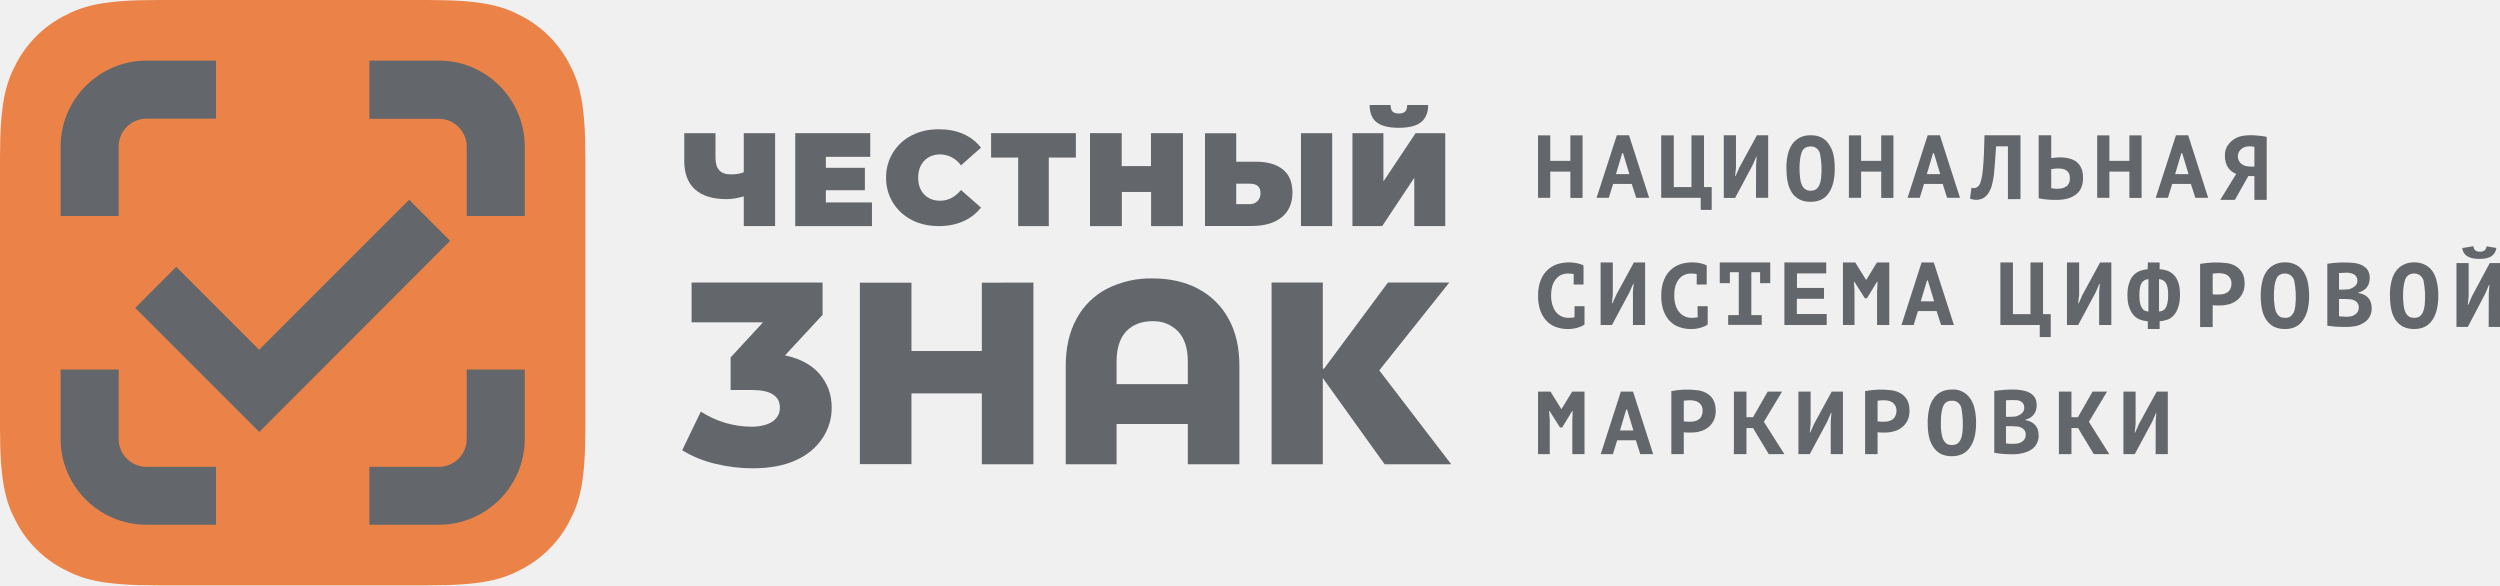
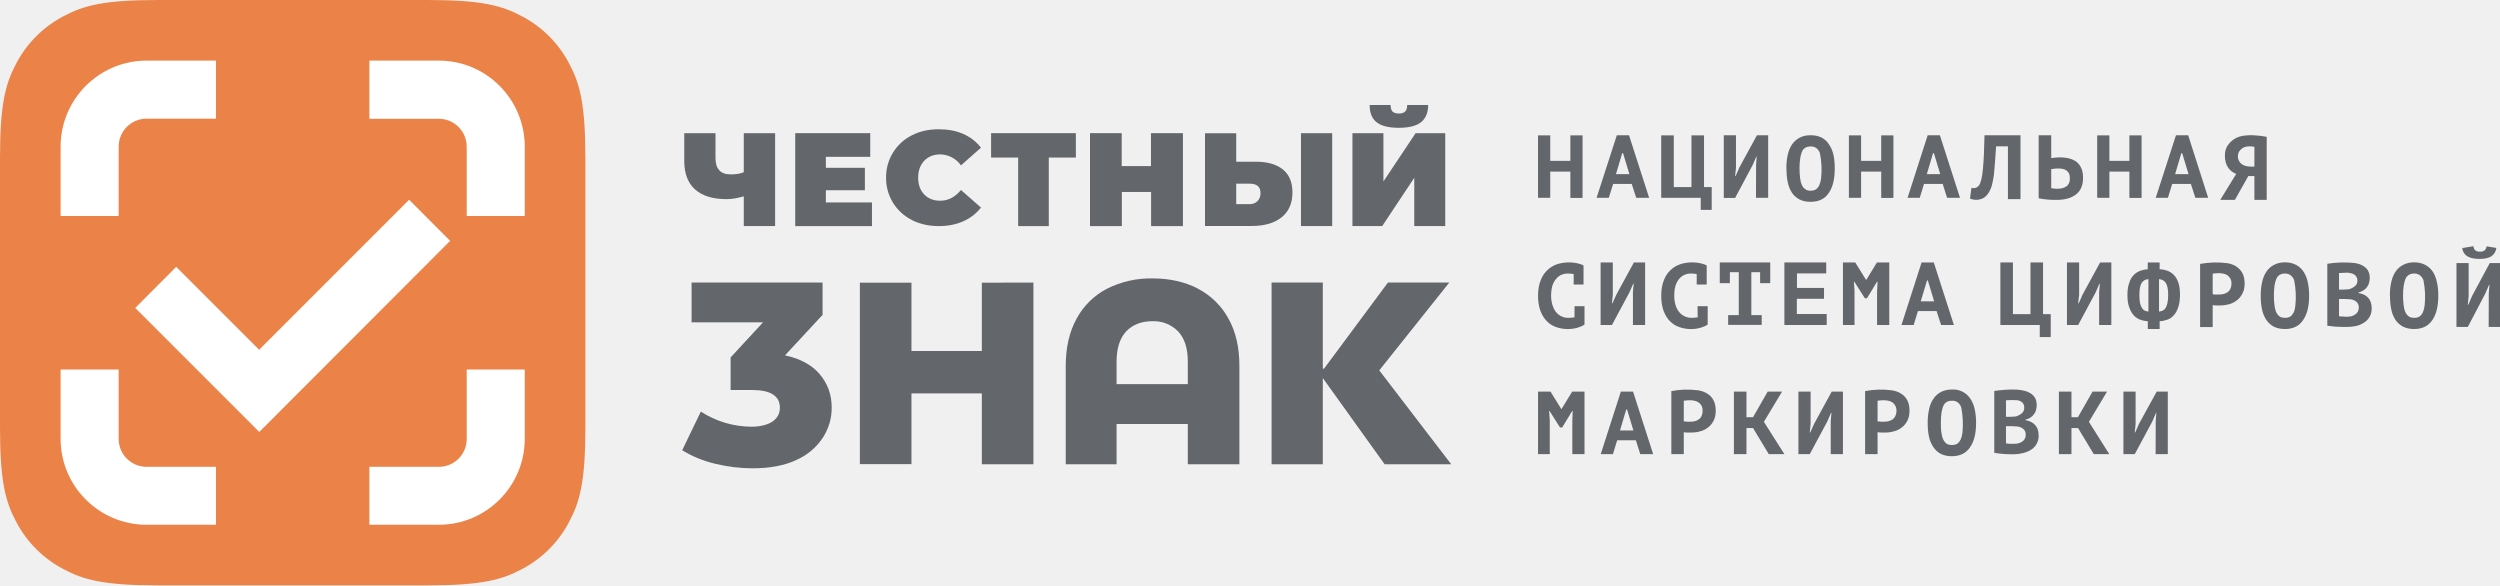
<svg xmlns="http://www.w3.org/2000/svg" xmlns:xlink="http://www.w3.org/1999/xlink" width="205" height="48" viewBox="0 0 205 48">
  <defs>
    <path id="w6hya" d="M102.94 20h22.12c4.5 0 6.13.47 7.77 1.35a9.17 9.17 0 0 1 3.82 3.82c.88 1.64 1.35 3.27 1.35 7.77v22.12c0 4.5-.47 6.13-1.35 7.77a9.17 9.17 0 0 1-3.82 3.82c-1.64.88-3.27 1.35-7.77 1.35h-22.12c-4.5 0-6.13-.47-7.77-1.35a9.17 9.17 0 0 1-3.82-3.82C90.47 61.2 90 59.56 90 55.06V32.94c0-4.5.47-6.13 1.35-7.77a9.17 9.17 0 0 1 3.82-3.82c1.64-.88 3.27-1.35 7.77-1.35z" />
    <path id="w6hyb" d="M218.77 34.07h-1.65v2.15h-1V31.1h1v2.09h1.65v-2.09h1v5.13h-1z" />
    <path id="w6hyc" d="M223.8 35.08h-1.52l-.36 1.14h-1l1.66-5.13h1l1.65 5.13h-1.06zm-1.29-.8h1.1l-.52-1.72h-.07z" />
    <path id="w6hyd" d="M230.36 37.21h-.9v-.99h-3.24V31.1h1.03v4.24h1.45v-4.24h1.03v4.24h.63z" />
    <path id="w6hye" d="M234 33.5l.05-.66h-.03l-.3.69-1.44 2.7h-.93v-5.14h1v2.66l-.07.69h.04l.31-.71 1.44-2.64h.92v5.13h-1z" />
    <path id="w6hyf" d="M236.48 33.82c0-.42.04-.8.12-1.15.08-.34.2-.62.37-.86.17-.23.37-.4.62-.53s.54-.19.88-.19c.36 0 .66.07.92.2.25.14.45.32.6.57.17.24.28.52.36.86.07.33.1.7.1 1.1 0 .86-.16 1.53-.49 2-.33.5-.83.73-1.5.73-.35 0-.66-.07-.91-.2a1.67 1.67 0 0 1-.62-.56 2.47 2.47 0 0 1-.34-.87c-.07-.33-.1-.7-.1-1.1m1.07 0c0 .26.02.5.04.71.02.22.06.42.13.58.06.16.15.29.27.38.12.1.27.15.47.15.17 0 .32-.04.43-.11.12-.08.21-.19.28-.34.07-.15.12-.33.15-.56a6.65 6.65 0 0 0-.1-2.08.9.9 0 0 0-.28-.4.74.74 0 0 0-.48-.14c-.35 0-.6.15-.72.45-.12.3-.19.76-.19 1.36" />
    <path id="w6hyg" d="M244.26 34.07h-1.65v2.15h-1V31.1h1v2.09h1.65v-2.09h1v5.13h-1z" />
    <path id="w6hyh" d="M249.3 35.08h-1.53l-.35 1.14h-1l1.65-5.13h1l1.65 5.13h-1.06zm-1.3-.8h1.1l-.52-1.72h-.07z" />
    <path id="w6hyi" d="M254.65 32h-.97a72.87 72.87 0 0 1-.18 2.35c-.05.31-.1.59-.16.82-.06.24-.15.43-.25.6-.14.23-.3.4-.49.49a1.27 1.27 0 0 1-1.06.02l.12-.88a.4.4 0 0 0 .08.02.57.57 0 0 0 .34-.05c.08-.04.16-.11.22-.2.07-.11.13-.28.18-.5.05-.21.09-.49.12-.82.03-.33.06-.73.08-1.18l.05-1.58h2.95v5.24h-1.03z" />
    <path id="w6hyj" d="M257.17 31.09h1.03v1.87a2.26 2.26 0 0 1 .3-.03l.22-.02a3.32 3.32 0 0 1 .9.07c.23.05.43.14.61.26.18.13.32.3.42.52.11.21.16.49.16.82 0 .6-.18 1.05-.56 1.35-.37.3-.9.46-1.6.46h-.28a6.88 6.88 0 0 1-1.2-.13zm1.54 4.39c.14 0 .27-.02.4-.05a.9.9 0 0 0 .32-.14c.1-.06.17-.15.22-.26.06-.11.08-.25.08-.4 0-.17-.02-.31-.08-.42a.66.66 0 0 0-.23-.25.83.83 0 0 0-.32-.12 2.46 2.46 0 0 0-.52-.02l-.15.02a1.44 1.44 0 0 0-.23.03v1.56a3.25 3.25 0 0 0 .51.05z" />
    <path id="w6hyk" d="M264.61 34.07h-1.64v2.15h-1V31.1h1v2.09h1.64v-2.09h1v5.13h-1z" />
    <path id="w6hyl" d="M269.65 35.08h-1.53l-.35 1.14h-1l1.66-5.13h1l1.64 5.13h-1.05zm-1.29-.8h1.1l-.52-1.72h-.07z" />
    <path id="w6hym" d="M275.87 36.39h-1.01v-1.95h-.5l-1.1 1.95h-1.2l1.31-2.13c-.11-.04-.22-.1-.34-.18a1.3 1.3 0 0 1-.3-.3 1.48 1.48 0 0 1-.21-.43 1.89 1.89 0 0 1-.08-.58c0-.33.07-.61.23-.84a1.83 1.83 0 0 1 1.17-.78 4.24 4.24 0 0 1 1.06-.05 6.72 6.72 0 0 1 .97.12zm-1.01-4.35a2.14 2.14 0 0 0-.38-.04c-.12 0-.24.01-.35.04a.71.71 0 0 0-.3.15.87.87 0 0 0-.23.25.8.8 0 0 0 .52 1.16c.15.04.3.06.44.06h.3z" />
    <path id="w6hyn" d="M219.11 45.11h.82v1.5c-.16.12-.36.2-.6.27a2.9 2.9 0 0 1-1.7-.05c-.29-.1-.55-.25-.77-.47-.22-.22-.4-.5-.54-.85-.13-.35-.2-.77-.2-1.26 0-.52.08-.95.23-1.3a2.17 2.17 0 0 1 1.38-1.3 3.28 3.28 0 0 1 1.62-.06c.2.05.37.1.5.18v1.56h-.81v-.86a2.87 2.87 0 0 0-.48-.04c-.2 0-.37.04-.54.11-.16.07-.3.19-.43.34-.13.15-.22.33-.3.56-.06.23-.1.5-.1.8 0 .28.04.53.1.75.07.22.16.41.28.57a1.26 1.26 0 0 0 1.07.5c.16 0 .32-.01.47-.04z" />
    <path id="w6hyo" d="M223.9 43.94l.06-.67h-.04l-.3.69-1.44 2.69h-.93v-5.13h1v2.66l-.07.69h.04l.32-.71 1.44-2.64h.92v5.13h-1z" />
    <path id="w6hyp" d="M229.2 45.11h.83v1.5c-.16.12-.36.2-.6.27a2.9 2.9 0 0 1-1.7-.05c-.3-.1-.55-.25-.77-.47-.23-.22-.4-.5-.54-.85-.13-.35-.2-.77-.2-1.26 0-.52.08-.95.23-1.3a2.16 2.16 0 0 1 1.38-1.3 3.27 3.27 0 0 1 1.62-.06c.2.05.37.1.5.18v1.56h-.82v-.86a2.9 2.9 0 0 0-.47-.04c-.2 0-.37.04-.54.11-.17.07-.31.19-.44.34a1.6 1.6 0 0 0-.29.56c-.07.23-.1.5-.1.8 0 .28.03.53.1.75.06.22.15.41.28.57a1.28 1.28 0 0 0 1.06.5c.17 0 .32-.01.48-.04z" />
    <path id="w6hyq" d="M231.71 45.84h.87v-3.52h-.73v.9h-.83v-1.7h4.14v1.7h-.83v-.9h-.72v3.52h.85v.8h-2.75z" />
    <path id="w6hyr" d="M236.32 41.52h3.43v.9h-2.4v1.19h2.22v.89h-2.23v1.25h2.45v.9h-3.47z" />
    <path id="w6hys" d="M243.92 43.91l.04-.8h-.05l-.82 1.35h-.17l-.86-1.35h-.04l.05.72v2.82h-.95v-5.13h1.01l.88 1.42h.03l.87-1.42h1.01v5.13h-1z" />
    <path id="w6hyt" d="M248.8 45.51h-1.53l-.35 1.14h-1l1.65-5.13h1l1.65 5.13h-1.05zm-1.3-.8h1.1l-.52-1.72h-.06z" />
    <path id="w6hyu" d="M258.16 47.64h-.9v-.99h-3.23v-5.13h1.03v4.24h1.44v-4.24h1.03v4.24h.63z" />
    <path id="w6hyv" d="M262.13 43.94l.06-.67h-.04l-.3.69-1.44 2.69h-.92v-5.13h1v2.66l-.08.69h.05l.31-.71 1.44-2.64h.92v5.13h-1z" />
    <path id="w6hyw" d="M266.12 41.52h.97v.56c.21 0 .41.05.61.11.2.07.38.18.54.34.16.15.28.36.38.63.09.26.14.6.14 1.01 0 .4-.05.74-.14 1-.09.28-.2.5-.36.67-.15.17-.32.3-.53.37-.2.07-.41.12-.64.13v.64h-.97v-.64a2.19 2.19 0 0 1-.64-.13c-.2-.08-.38-.2-.53-.37-.15-.17-.27-.4-.36-.66-.1-.27-.14-.6-.14-1s.05-.73.15-.99a1.47 1.47 0 0 1 .91-.99c.2-.07.4-.11.6-.12zm.05 1.37a.69.69 0 0 0-.57.33c-.11.2-.17.52-.17.97 0 .27.02.49.05.66.04.17.09.3.16.4.06.1.14.18.23.22.1.04.19.07.3.08zm.87 2.66c.1-.01.2-.04.3-.08.09-.04.17-.11.24-.21.06-.1.11-.24.15-.41.04-.17.06-.4.06-.66 0-.45-.06-.77-.18-.97a.7.7 0 0 0-.57-.33z" />
    <path id="w6hyx" d="M270.41 41.64a7.26 7.26 0 0 1 2.23-.06c.26.04.5.13.7.25.21.13.38.3.52.53.13.23.2.53.2.89 0 .32-.06.59-.18.82-.11.22-.26.4-.45.55-.2.15-.4.26-.65.33-.24.06-.5.1-.75.1h-.12a3.09 3.09 0 0 1-.47-.03v1.8h-1.03zm1.53.76a3.66 3.66 0 0 0-.5.04v1.69a.8.8 0 0 0 .09.01l.12.01h.23c.13 0 .27 0 .4-.03a.98.98 0 0 0 .35-.14c.1-.06.2-.16.25-.28.07-.12.1-.27.1-.47 0-.16-.03-.3-.1-.4a.74.74 0 0 0-.23-.26.91.91 0 0 0-.33-.13 1.94 1.94 0 0 0-.38-.04z" />
    <path id="w6hyy" d="M275.38 44.25a5 5 0 0 1 .12-1.15c.08-.34.2-.63.37-.86.16-.23.37-.41.62-.53.25-.13.54-.2.87-.2.37 0 .67.08.92.21.25.14.46.32.61.56.16.24.28.53.35.87.07.33.11.7.11 1.1 0 .85-.16 1.52-.5 2-.32.49-.82.73-1.49.73-.36 0-.66-.07-.92-.2a1.66 1.66 0 0 1-.61-.56 2.48 2.48 0 0 1-.35-.87c-.07-.33-.1-.7-.1-1.1m1.08 0c0 .25.01.5.04.71.02.22.06.41.12.58.07.16.16.29.27.38.12.1.28.14.47.14a.8.8 0 0 0 .44-.1c.11-.08.2-.19.28-.34.07-.15.12-.34.14-.56a6.89 6.89 0 0 0-.1-2.09.9.9 0 0 0-.28-.39.74.74 0 0 0-.48-.15c-.35 0-.59.16-.71.46-.13.3-.19.76-.19 1.36" />
    <path id="w6hyz" d="M284.27 43.17a1.06 1.06 0 0 1-.45.63c-.11.08-.26.14-.42.18v.05c.14.02.28.06.42.12a1.08 1.08 0 0 1 .58.62c.05.15.08.32.08.52a1.34 1.34 0 0 1-.62 1.16c-.2.13-.4.22-.65.28-.24.05-.49.08-.74.08h-.33a8.82 8.82 0 0 1-1.3-.1v-5.08a8.46 8.46 0 0 1 2.27-.06c.23.04.43.1.61.2s.33.22.44.39c.1.16.16.38.16.63 0 .13-.02.25-.05.38zm-2.14.58a5.32 5.32 0 0 0 .48-.03c.19-.05.35-.14.5-.26.13-.11.2-.27.2-.46a.59.59 0 0 0-.08-.3.57.57 0 0 0-.2-.2.88.88 0 0 0-.28-.1c-.1-.03-.22-.04-.33-.04a8.51 8.51 0 0 0-.62.03v1.36zm.69 2.18a.95.95 0 0 0 .3-.14.64.64 0 0 0 .3-.56.65.65 0 0 0-.1-.38.65.65 0 0 0-.25-.21c-.1-.05-.22-.09-.35-.1a3.2 3.2 0 0 0-.38-.02h-.54v1.4c.02.02.06.02.12.03h.17l.2.02h.17c.12 0 .24-.02.36-.04z" />
    <path id="w6hyA" d="M285.97 44.25c0-.43.04-.81.12-1.15.08-.34.2-.63.37-.86.16-.23.37-.41.62-.53.25-.13.54-.2.88-.2.36 0 .66.08.91.21.26.14.46.32.62.56.16.24.27.53.34.87.08.33.11.7.11 1.1 0 .85-.16 1.52-.49 2-.33.49-.83.73-1.5.73-.35 0-.66-.07-.91-.2a1.66 1.66 0 0 1-.62-.56 2.47 2.47 0 0 1-.34-.87c-.07-.33-.1-.7-.1-1.1m1.07 0c0 .25.02.5.04.71.02.22.06.41.13.58.06.16.15.29.27.38.11.1.27.14.47.14a.8.8 0 0 0 .43-.1c.12-.08.21-.19.28-.34.07-.15.12-.34.15-.56a6.84 6.84 0 0 0-.1-2.09.9.9 0 0 0-.28-.39.74.74 0 0 0-.48-.15c-.35 0-.6.16-.72.46-.12.3-.19.76-.19 1.36" />
    <path id="w6hyB" d="M294.08 44.04l.06-.68h-.04l-.3.7-1.44 2.75h-.93v-5.24h1v2.72l-.07.7h.04l.31-.72 1.45-2.7h.91v5.24h-1zm-1.26-3.85c.02.16.07.28.17.35.1.07.22.1.37.1.32 0 .5-.14.54-.44l.8.13a.96.96 0 0 1-.41.69c-.23.14-.54.21-.94.21-.2 0-.38-.01-.55-.04-.16-.03-.3-.08-.43-.15a.87.87 0 0 1-.46-.7z" />
    <path id="w6hyC" d="M218.93 54.5l.03-.8h-.04l-.82 1.35h-.18l-.85-1.34h-.04l.05.72v2.81h-.96v-5.13h1.02l.88 1.42h.03l.87-1.42h1.01v5.13h-1z" />
    <path id="w6hyD" d="M224.14 56.1h-1.53l-.35 1.14h-1l1.65-5.13h1l1.65 5.13h-1.06zm-1.3-.8h1.1l-.52-1.72h-.07z" />
    <path id="w6hyE" d="M227.05 52.07a6.82 6.82 0 0 1 2.22-.06c.26.04.5.13.7.25.22.13.39.3.52.53.13.23.2.52.2.89 0 .31-.06.59-.17.81a1.6 1.6 0 0 1-.46.56c-.19.15-.4.26-.65.32-.24.07-.49.1-.75.1h-.12a2.42 2.42 0 0 1-.35-.01l-.12-.02v1.8h-1.02zm1.52.75a3.47 3.47 0 0 0-.5.04v1.7h.1a2.53 2.53 0 0 0 .25.02h.1c.13 0 .26 0 .4-.03a.96.96 0 0 0 .35-.14.7.7 0 0 0 .25-.28 1 1 0 0 0 .09-.47.74.74 0 0 0-.33-.66.92.92 0 0 0-.33-.14 1.95 1.95 0 0 0-.38-.04z" />
    <path id="w6hyF" d="M233.75 55.1h-.54v2.14h-1.03v-5.13h1.03v2.1h.54l1.2-2.1h1.18l-1.49 2.48 1.68 2.65h-1.28z" />
    <path id="w6hyG" d="M240.12 54.53l.06-.67h-.04l-.3.7-1.44 2.68h-.93v-5.13h1v2.66l-.07.69h.04l.32-.71 1.44-2.64h.92v5.13h-1z" />
    <path id="w6hyH" d="M242.94 52.07a6.82 6.82 0 0 1 2.22-.06c.26.04.5.13.7.25.22.13.39.3.52.53.13.23.2.52.2.89 0 .31-.06.59-.17.81a1.6 1.6 0 0 1-.46.56c-.19.15-.4.26-.65.32-.24.07-.49.1-.75.1h-.12a2.46 2.46 0 0 1-.47-.03v1.8h-1.02zm1.52.75a3.52 3.52 0 0 0-.5.04v1.7h.09a2.5 2.5 0 0 0 .26.02h.1c.13 0 .26 0 .4-.03a.96.96 0 0 0 .35-.14.7.7 0 0 0 .25-.28 1 1 0 0 0 .1-.47c0-.16-.04-.3-.1-.4a.73.73 0 0 0-.23-.26.9.9 0 0 0-.34-.14 1.96 1.96 0 0 0-.38-.04z" />
    <path id="w6hyI" d="M248.07 54.68a5 5 0 0 1 .12-1.15c.08-.34.2-.63.37-.86.16-.23.37-.41.62-.54.25-.12.54-.19.87-.19a1.68 1.68 0 0 1 1.53.77c.16.24.28.53.35.86.07.34.11.7.11 1.1 0 .86-.16 1.53-.5 2.01-.32.48-.82.73-1.49.73-.36 0-.66-.07-.92-.2a1.67 1.67 0 0 1-.61-.57 2.47 2.47 0 0 1-.35-.86c-.07-.34-.1-.7-.1-1.1m1.08 0c0 .25.01.49.03.7.03.23.07.42.13.58.07.17.16.3.27.39.12.1.28.14.47.14.18 0 .32-.04.44-.1.12-.08.2-.2.28-.34.07-.15.12-.34.15-.57a7.03 7.03 0 0 0-.1-2.08.92.92 0 0 0-.28-.4.74.74 0 0 0-.49-.14c-.35 0-.59.15-.71.46-.13.3-.19.76-.19 1.36" />
    <path id="w6hyJ" d="M256.96 53.6a1.06 1.06 0 0 1-.45.63c-.11.08-.26.14-.42.18v.04c.14.03.28.07.42.13a1.09 1.09 0 0 1 .58.62c.05.14.08.32.08.52a1.34 1.34 0 0 1-.62 1.16c-.2.12-.4.21-.65.27a3.1 3.1 0 0 1-.75.1h-.32a8.2 8.2 0 0 1-1.3-.12v-5.07a10.63 10.63 0 0 1 1.57-.12c.24 0 .47.02.7.06.23.04.43.1.61.2.18.09.33.22.44.39.1.16.16.37.16.63 0 .13-.02.25-.05.38zm-2.14.58a4.79 4.79 0 0 0 .48-.03c.19-.06.35-.14.49-.26s.2-.27.2-.46a.6.6 0 0 0-.07-.31.57.57 0 0 0-.2-.2.83.83 0 0 0-.28-.1 7.26 7.26 0 0 0-.95 0v1.36zm.69 2.17a.96.96 0 0 0 .3-.13.64.64 0 0 0 .3-.56.65.65 0 0 0-.1-.38.66.66 0 0 0-.25-.21c-.1-.05-.22-.09-.35-.1a3.38 3.38 0 0 0-.38-.02h-.54v1.4l.12.02.17.02a15 15 0 0 1 .37 0c.12 0 .24 0 .36-.04z" />
    <path id="w6hyK" d="M260.4 55.1h-.54v2.14h-1.03v-5.13h1.03v2.1h.53l1.2-2.1h1.19l-1.49 2.48 1.67 2.65h-1.27z" />
    <path id="w6hyL" d="M266.77 54.53l.05-.67h-.03l-.3.7-1.44 2.68h-.93v-5.13h1v2.66l-.07.69h.04l.31-.71 1.45-2.64h.91v5.13h-1z" />
    <path id="w6hyM" d="M125.99 29.74a2.29 2.29 0 0 1 2.28 2.29v5.68h4.76v-5.68c0-3.9-3.16-7.06-7.04-7.06h-5.7v4.77z" />
    <path id="w6hyN" d="M128.27 56a2.28 2.28 0 0 1-2.28 2.28h-5.7v4.75h5.7a7.05 7.05 0 0 0 7.04-7.03V50.3h-4.76z" />
    <path id="w6hyO" d="M99.73 32.03a2.29 2.29 0 0 1 2.28-2.3h5.7v-4.76h-5.7a7.06 7.06 0 0 0-7.04 7.06v5.68h4.76z" />
    <path id="w6hyP" d="M102.01 58.28A2.29 2.29 0 0 1 99.73 56V50.3h-4.76V56a7.05 7.05 0 0 0 7.04 7.03h5.7v-4.75z" />
    <path id="w6hyQ" d="M111.26 55.42l-10.17-10.17 3.36-3.37 6.8 6.8 12.3-12.3 3.36 3.37z" />
    <path id="w6hyR" d="M157.2 50.67c.66.76 1 1.68 1 2.76 0 .88-.24 1.7-.72 2.45a5.01 5.01 0 0 1-2.16 1.83c-.97.46-2.17.69-3.6.69a12.9 12.9 0 0 1-3.11-.38 9.22 9.22 0 0 1-2.67-1.1l1.53-3.17a7.68 7.68 0 0 0 4.12 1.24c.72 0 1.3-.14 1.72-.4.42-.28.64-.66.64-1.16 0-.96-.76-1.45-2.27-1.45h-1.77v-2.67l2.66-2.88h-5.86v-3.26h10.74v2.65l-3.08 3.32c1.23.26 2.18.77 2.84 1.53" />
    <path id="w6hyS" d="M174.74 43.17v14.9h-4.23v-5.81h-5.77v5.8h-4.23V43.18h4.23v5.6h5.77v-5.6z" />
    <path id="w6hyT" d="M188.24 43.68a5.94 5.94 0 0 1 2.5 2.46c.6 1.07.89 2.36.89 3.87v8.06h-4.23v-3.3h-5.84v3.3h-4.17V50c0-1.5.3-2.8.89-3.87a5.94 5.94 0 0 1 2.5-2.46 7.96 7.96 0 0 1 3.73-.84c1.41 0 2.65.28 3.73.84zm-.84 7.82v-1.86c0-1.09-.27-1.91-.8-2.47a2.78 2.78 0 0 0-2.11-.83c-.9 0-1.61.28-2.14.83-.52.56-.79 1.38-.79 2.47v1.86z" />
    <path id="w6hyU" d="M198.47 51v7.07h-4.2v-14.9h4.2v7.06h.1l5.24-7.06h5.03l-5.74 7.2 5.9 7.7h-5.46z" />
    <path id="w6hyV" d="M153.56 30.92v7.62h-2.57V36.1c-.51.15-.98.23-1.4.23-1.13 0-2-.26-2.6-.8-.58-.52-.88-1.3-.88-2.31v-2.3h2.56v2.02c0 .46.1.8.31 1.02.2.23.52.34.94.34.44 0 .8-.06 1.07-.18v-3.2z" />
    <path id="w6hyW" d="M161.5 36.6v1.94h-6.29v-7.62h6.15v1.94h-3.64v.9h3.2v1.84h-3.2v1z" />
    <path id="w6hyX" d="M164.76 38.03a3.81 3.81 0 0 1-2.1-3.46 3.83 3.83 0 0 1 2.1-3.47c.66-.34 1.4-.5 2.21-.5.75 0 1.42.12 2.01.38.6.26 1.08.64 1.46 1.13l-1.64 1.45a2.13 2.13 0 0 0-1.7-.9c-.54 0-.98.18-1.31.52-.33.35-.5.8-.5 1.39 0 .57.17 1.04.5 1.38.33.34.77.51 1.31.51.65 0 1.22-.3 1.7-.88l1.64 1.44c-.38.49-.87.87-1.46 1.13-.59.26-1.26.39-2 .39-.83 0-1.56-.17-2.22-.5" />
    <path id="w6hyY" d="M178.22 32.92H176v5.62h-2.51v-5.62h-2.22v-2h6.95z" />
    <path id="w6hyZ" d="M187 30.92v7.62h-2.61v-2.8h-2.4v2.8h-2.61v-7.62h2.6v2.7h2.4v-2.7z" />
    <path id="w6hyaa" d="M195.98 35.78c0 .89-.3 1.57-.9 2.05-.6.47-1.4.7-2.44.7h-3.83v-7.6h2.56v2.33h1.6c.96 0 1.7.21 2.23.64.52.42.78 1.05.78 1.88zm-2.62.04c0-.51-.3-.76-.9-.76h-1.09v1.68h1.1a.9.9 0 0 0 .64-.24.9.9 0 0 0 .25-.68zm3.32-4.9h2.56v7.62h-2.56z" />
    <path id="w6hyab" d="M200.9 30.92h2.54v3.96l2.64-3.96h2.43v7.62h-2.54v-3.96l-2.63 3.96h-2.44zm1.97-.9c-.38-.32-.56-.79-.56-1.41h1.72c0 .24.05.42.15.53.1.1.27.17.52.17s.42-.06.53-.17c.1-.1.16-.29.16-.53h1.72c0 .62-.2 1.09-.57 1.4-.38.31-1 .47-1.84.47-.85 0-1.46-.16-1.83-.47z" />
  </defs>
  <g>
    <g transform="translate(-90 -20)">
      <g>
        <use fill="#EB8348" xlink:href="#w6hya" />
      </g>
      <g>
        <use fill="#63666a" xlink:href="#w6hyb" />
      </g>
      <g>
        <use fill="#63666a" xlink:href="#w6hyc" />
      </g>
      <g>
        <use fill="#63666a" xlink:href="#w6hyd" />
      </g>
      <g>
        <use fill="#63666a" xlink:href="#w6hye" />
      </g>
      <g>
        <use fill="#63666a" xlink:href="#w6hyf" />
      </g>
      <g>
        <use fill="#63666a" xlink:href="#w6hyg" />
      </g>
      <g>
        <use fill="#63666a" xlink:href="#w6hyh" />
      </g>
      <g>
        <use fill="#63666a" xlink:href="#w6hyi" />
      </g>
      <g>
        <use fill="#63666a" xlink:href="#w6hyj" />
      </g>
      <g>
        <use fill="#63666a" xlink:href="#w6hyk" />
      </g>
      <g>
        <use fill="#63666a" xlink:href="#w6hyl" />
      </g>
      <g>
        <use fill="#63666a" xlink:href="#w6hym" />
      </g>
      <g>
        <use fill="#63666a" xlink:href="#w6hyn" />
      </g>
      <g>
        <use fill="#63666a" xlink:href="#w6hyo" />
      </g>
      <g>
        <use fill="#63666a" xlink:href="#w6hyp" />
      </g>
      <g>
        <use fill="#63666a" xlink:href="#w6hyq" />
      </g>
      <g>
        <use fill="#63666a" xlink:href="#w6hyr" />
      </g>
      <g>
        <use fill="#63666a" xlink:href="#w6hys" />
      </g>
      <g>
        <use fill="#63666a" xlink:href="#w6hyt" />
      </g>
      <g>
        <use fill="#63666a" xlink:href="#w6hyu" />
      </g>
      <g>
        <use fill="#63666a" xlink:href="#w6hyv" />
      </g>
      <g>
        <use fill="#63666a" xlink:href="#w6hyw" />
      </g>
      <g>
        <use fill="#63666a" xlink:href="#w6hyx" />
      </g>
      <g>
        <use fill="#63666a" xlink:href="#w6hyy" />
      </g>
      <g>
        <use fill="#63666a" xlink:href="#w6hyz" />
      </g>
      <g>
        <use fill="#63666a" xlink:href="#w6hyA" />
      </g>
      <g>
        <use fill="#63666a" xlink:href="#w6hyB" />
      </g>
      <g>
        <use fill="#63666a" xlink:href="#w6hyC" />
      </g>
      <g>
        <use fill="#63666a" xlink:href="#w6hyD" />
      </g>
      <g>
        <use fill="#63666a" xlink:href="#w6hyE" />
      </g>
      <g>
        <use fill="#63666a" xlink:href="#w6hyF" />
      </g>
      <g>
        <use fill="#63666a" xlink:href="#w6hyG" />
      </g>
      <g>
        <use fill="#63666a" xlink:href="#w6hyH" />
      </g>
      <g>
        <use fill="#63666a" xlink:href="#w6hyI" />
      </g>
      <g>
        <use fill="#63666a" xlink:href="#w6hyJ" />
      </g>
      <g>
        <use fill="#63666a" xlink:href="#w6hyK" />
      </g>
      <g>
        <use fill="#63666a" xlink:href="#w6hyL" />
      </g>
      <g>
-         <use fill="#63666a" xlink:href="#w6hyM" />
-       </g>
-       <g>
-         <use fill="#63666a" xlink:href="#w6hyN" />
-       </g>
-       <g>
-         <use fill="#63666a" xlink:href="#w6hyO" />
-       </g>
-       <g>
-         <use fill="#63666a" xlink:href="#w6hyP" />
-       </g>
-       <g>
-         <use fill="#63666a" xlink:href="#w6hyQ" />
+         <use fill="#FFFFFF" xlink:href="#w6hyM" />
+       </g>
+       <g>
+         <use fill="#FFFFFF" xlink:href="#w6hyN" />
+       </g>
+       <g>
+         <use fill="#FFFFFF" xlink:href="#w6hyO" />
+       </g>
+       <g>
+         <use fill="#FFFFFF" xlink:href="#w6hyP" />
+       </g>
+       <g>
+         <use fill="#FFFFFF" xlink:href="#w6hyQ" />
      </g>
      <g>
        <use fill="#63666a" xlink:href="#w6hyR" />
      </g>
      <g>
        <use fill="#63666a" xlink:href="#w6hyS" />
      </g>
      <g>
        <use fill="#63666a" xlink:href="#w6hyT" />
      </g>
      <g>
        <use fill="#63666a" xlink:href="#w6hyU" />
      </g>
      <g>
        <use fill="#63666a" xlink:href="#w6hyV" />
      </g>
      <g>
        <use fill="#63666a" xlink:href="#w6hyW" />
      </g>
      <g>
        <use fill="#63666a" xlink:href="#w6hyX" />
      </g>
      <g>
        <use fill="#63666a" xlink:href="#w6hyY" />
      </g>
      <g>
        <use fill="#63666a" xlink:href="#w6hyZ" />
      </g>
      <g>
        <use fill="#63666a" xlink:href="#w6hyaa" />
      </g>
      <g>
        <use fill="#63666a" xlink:href="#w6hyab" />
      </g>
    </g>
  </g>
</svg>
